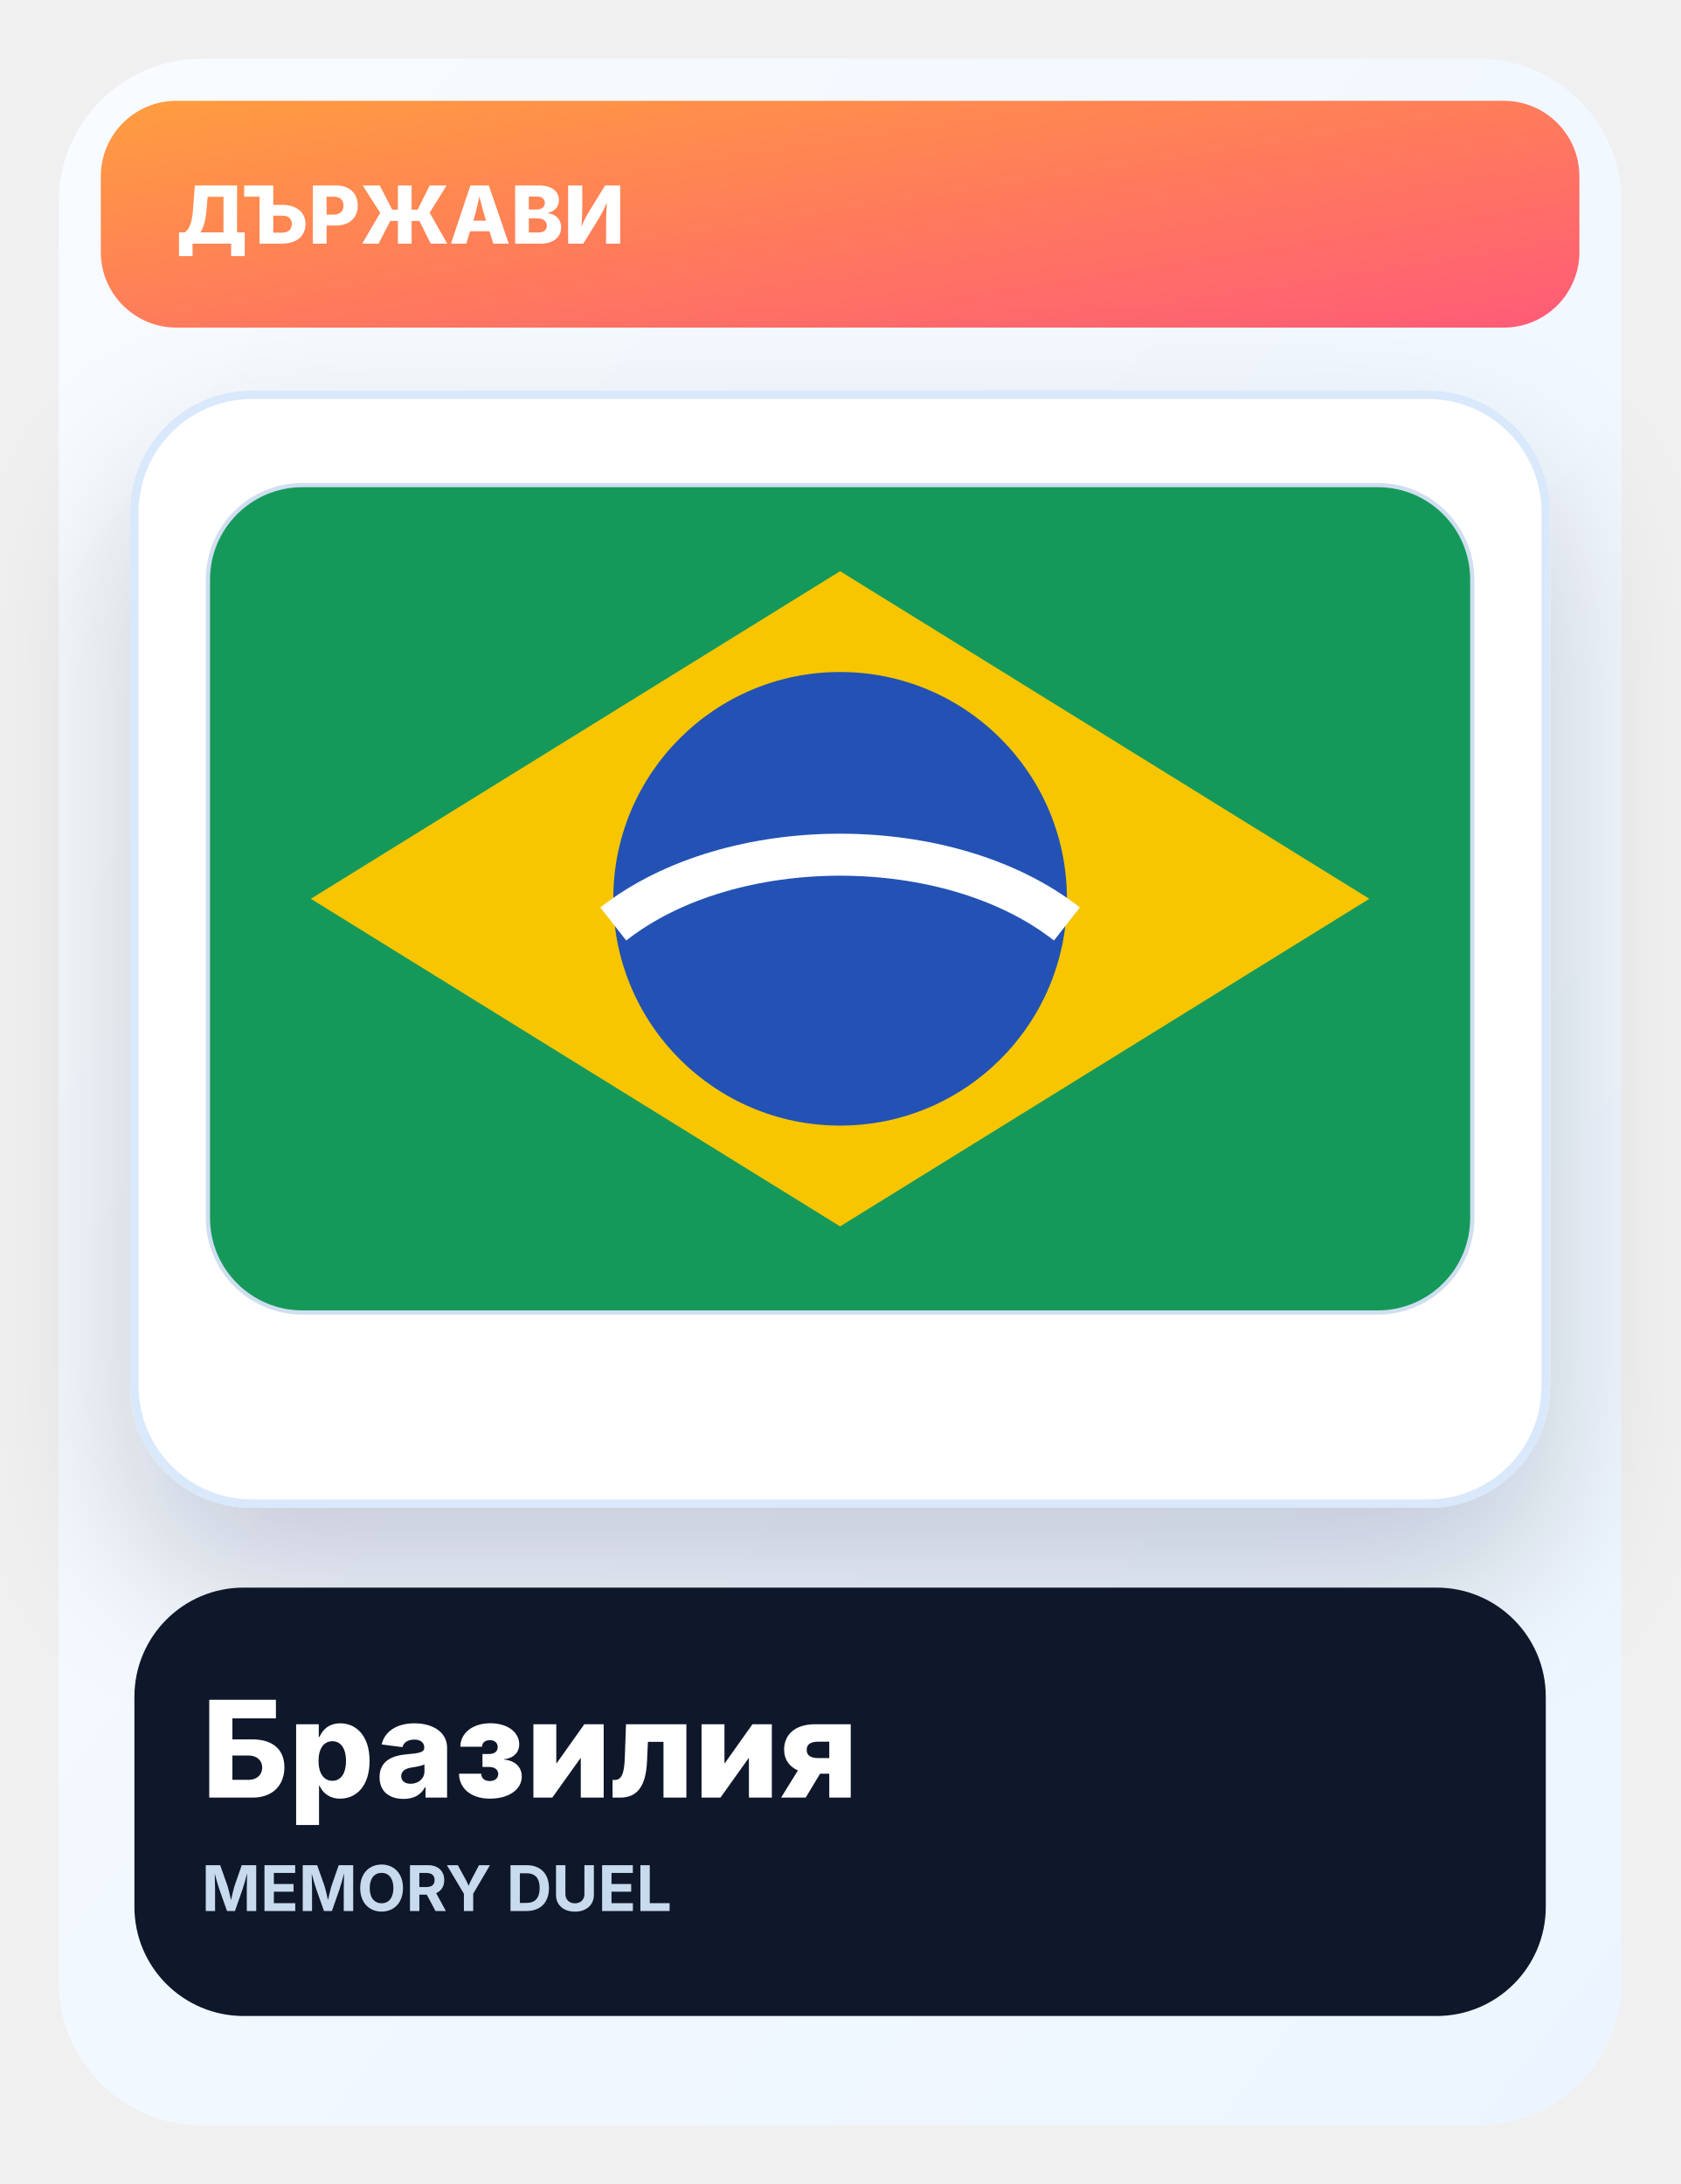
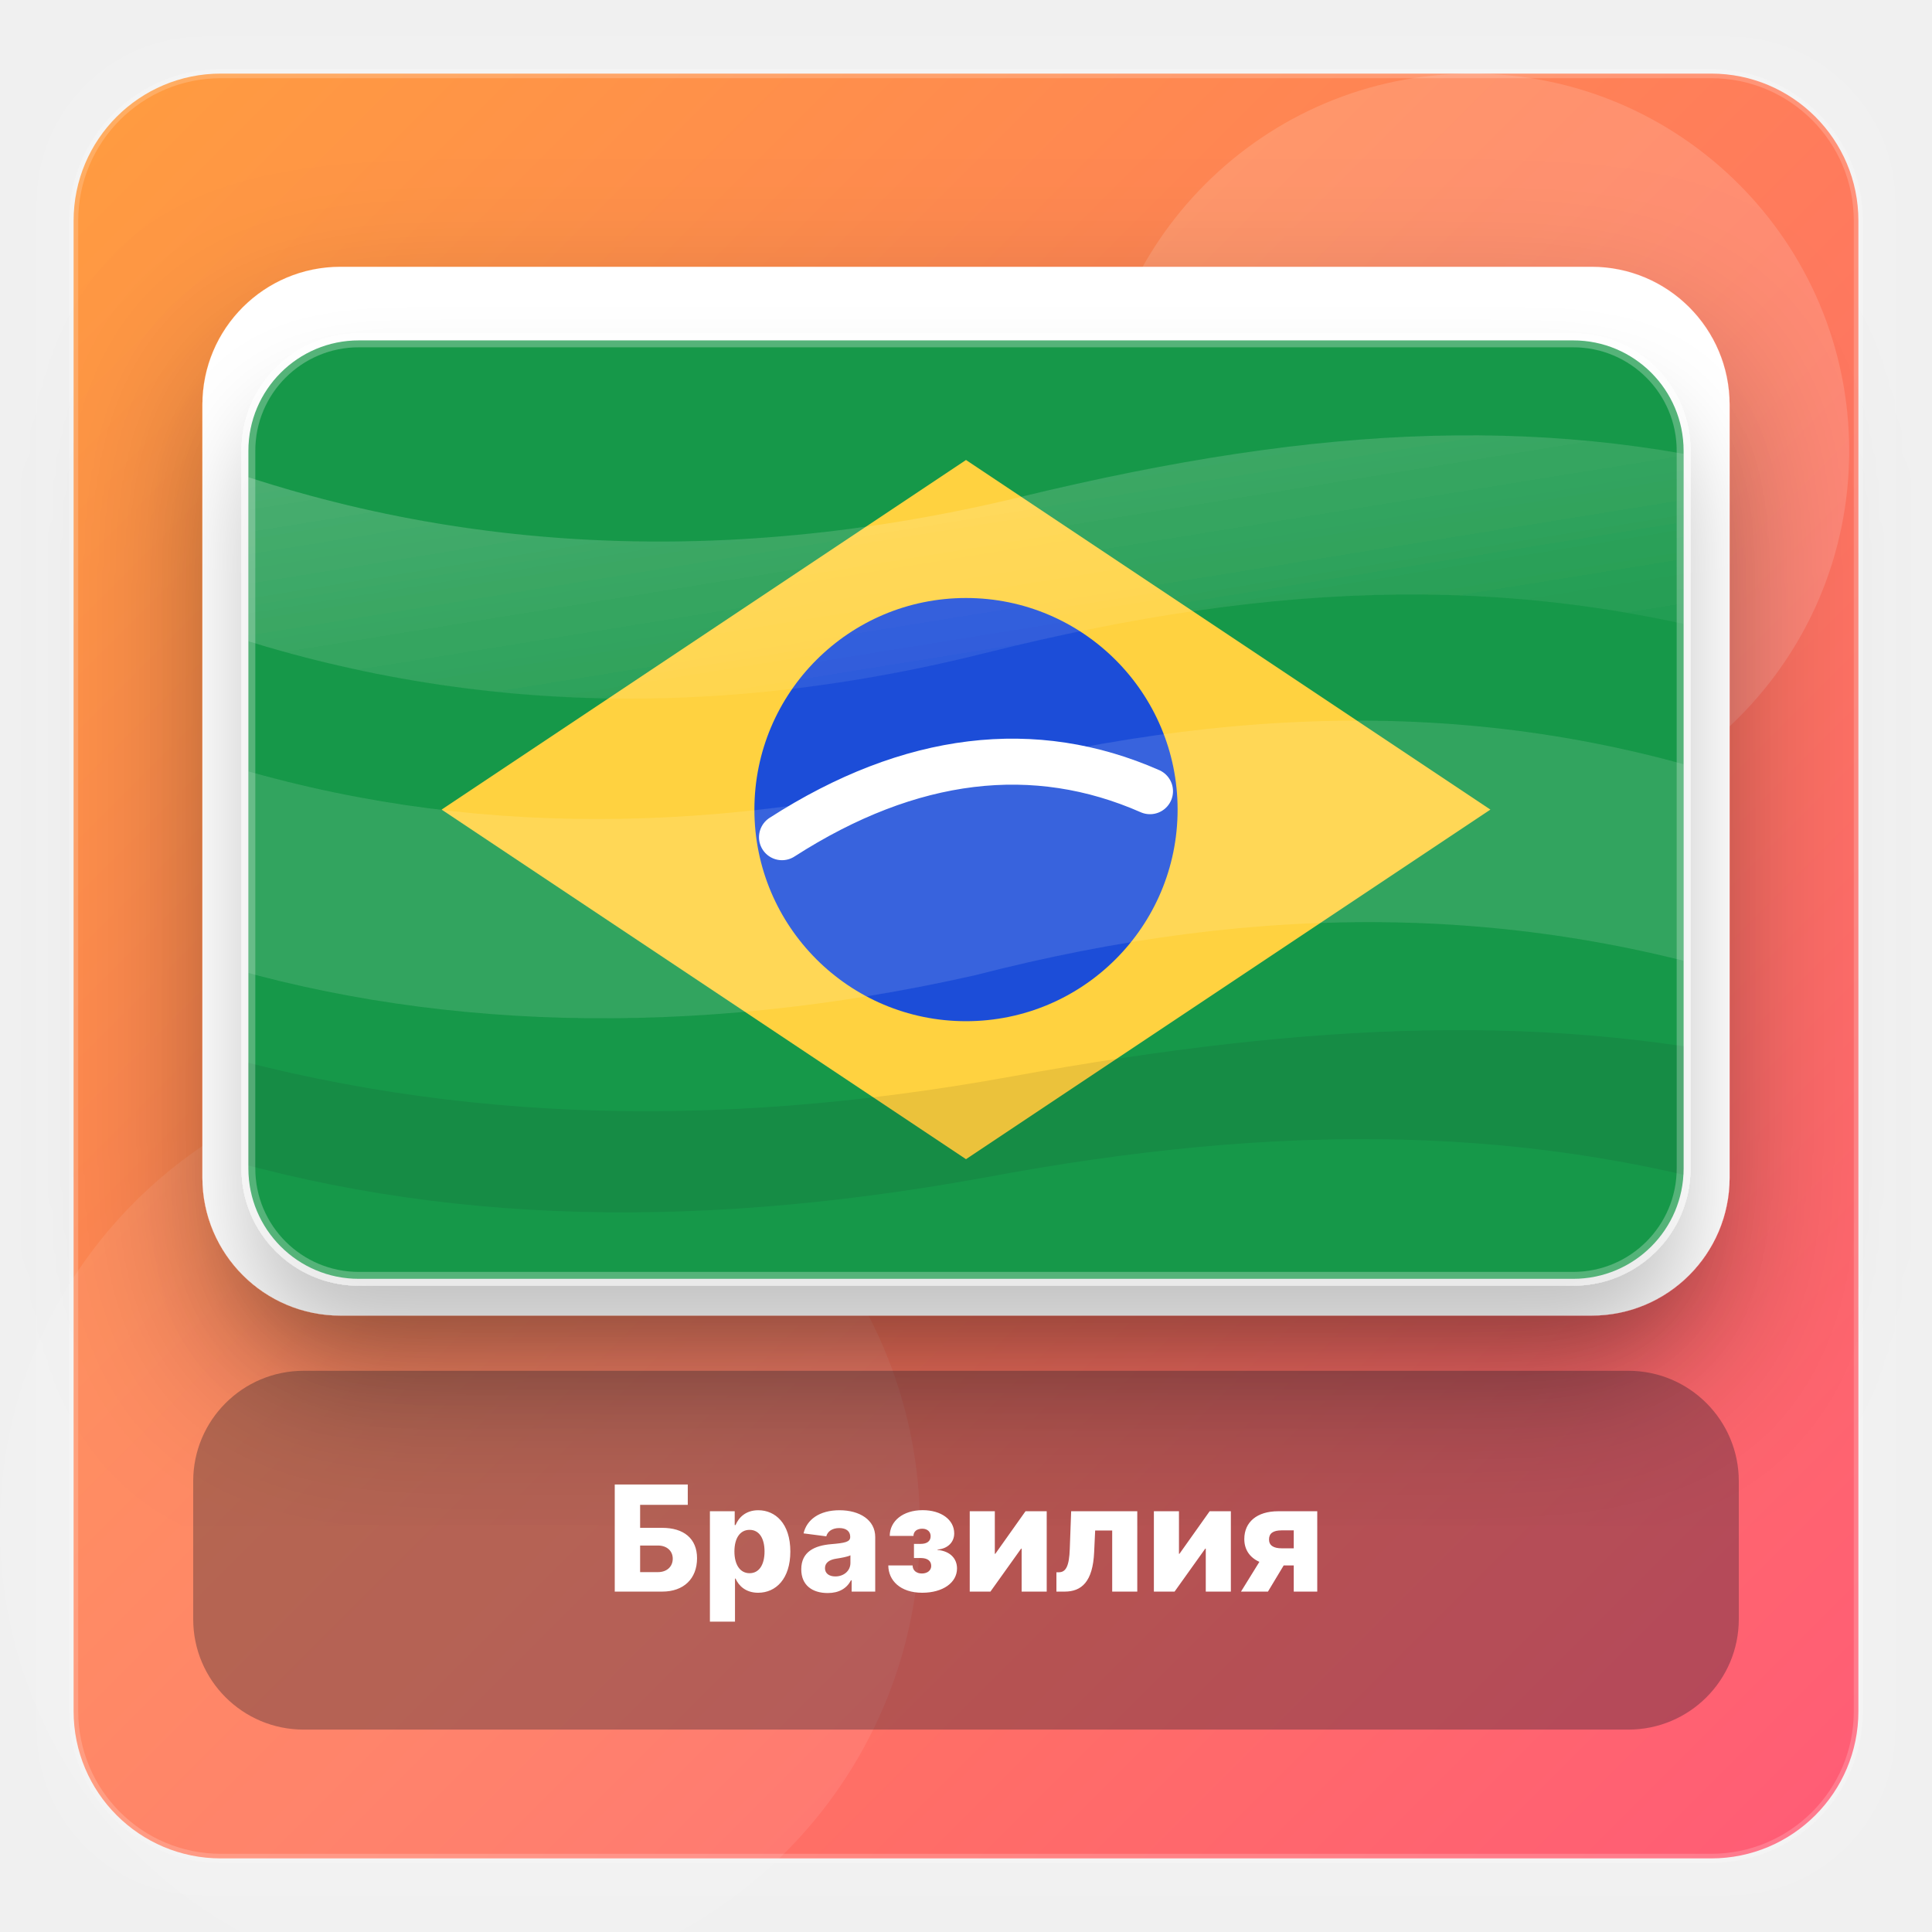
- <svg xmlns="http://www.w3.org/2000/svg" viewBox="0 0 400 520">
+ <svg xmlns="http://www.w3.org/2000/svg" viewBox="0 0 420 420" role="img" aria-label="Бразилия">
  <defs>
-     <linearGradient id="bg" x1="0" y1="0" x2="1" y2="1">
-       <stop offset="0%" stop-color="#f8fbff" />
-       <stop offset="100%" stop-color="#ecf5ff" />
-     </linearGradient>
-     <linearGradient id="accent" x1="0" y1="0" x2="1" y2="1">
+     <linearGradient id="asset-countries-brazil-countries-brazil-bg" x1="0" y1="0" x2="1" y2="1">
      <stop offset="0%" stop-color="#ff9d3f" />
      <stop offset="100%" stop-color="#ff5b77" />
    </linearGradient>
-     <filter id="shadow" x="-30%" y="-30%" width="160%" height="160%">
-       <feDropShadow dx="0" dy="18" stdDeviation="18" flood-color="#09111f" flood-opacity="0.18" />
+     <linearGradient id="asset-countries-brazil-countries-brazil-stage" x1="0" y1="0" x2="0" y2="1">
+       <stop offset="0%" stop-color="rgba(255,255,255,0.16)" />
+       <stop offset="100%" stop-color="rgba(7,13,26,0.20)" />
+     </linearGradient>
+     <radialGradient id="asset-countries-brazil-countries-brazil-art-glow" cx="50%" cy="38%" r="58%">
+       <stop offset="0%" stop-color="rgba(255,255,255,0.24)" />
+       <stop offset="100%" stop-color="rgba(255,255,255,0)" />
+     </radialGradient>
+     <filter id="asset-countries-brazil-countries-brazil-shadow" x="-20%" y="-20%" width="140%" height="140%">
+       <feDropShadow dx="0" dy="16" stdDeviation="18" flood-color="rgba(0,0,0,0.28)" />
    </filter>
  </defs>
-   <rect x="14" y="14" width="372" height="492" rx="34" fill="url(#bg)" />
-   <rect x="24" y="24" width="352" height="54" rx="18" fill="url(#accent)" />
-   <text x="42" y="58" font-family="Inter,Segoe UI,Arial,sans-serif" font-size="19" font-weight="800" fill="white">ДЪРЖАВИ</text>
-   <rect x="32" y="94" width="336" height="264" rx="28" fill="white" stroke="#d9e8fb" stroke-width="2" filter="url(#shadow)" />
-   <g transform="translate(50 116)">
-     <rect width="300" height="196" rx="22" fill="#f8fbff" stroke="#cfdef0" stroke-width="2" />
-     <g clip-path="url(#clipflag)">
-       <rect width="300" height="196" fill="#15995a" />
-       <polygon points="150,20 276,98 150,176 24,98" fill="#f7c600" />
-       <circle cx="150" cy="98" r="54" fill="#2352b4" />
-       <path d="M96 104 C124 82, 176 82, 204 104" stroke="#ffffff" stroke-width="10" fill="none" />
+   <rect x="8" y="8" width="404" height="404" rx="36" fill="rgba(255,255,255,0.10)" />
+   <rect x="16" y="16" width="388" height="388" rx="32" fill="url(#asset-countries-brazil-countries-brazil-bg)" />
+   <circle cx="320" cy="98" r="82" fill="rgba(255,255,255,0.14)" />
+   <circle cx="100" cy="332" r="100" fill="rgba(255,255,255,0.08)" />
+   <rect x="44" y="58" width="332" height="228" rx="30" fill="#ffffff" filter="url(#asset-countries-brazil-countries-brazil-shadow)" />
+   <g>
+     <defs>
+       <filter id="asset-countries-brazil-flag-drop" x="-25%" y="-25%" width="150%" height="150%">
+         <feDropShadow dx="0" dy="14" stdDeviation="10" flood-color="#07111d" flood-opacity="0.24" />
+       </filter>
+       <clipPath id="asset-countries-brazil-flag-clip">
+         <rect x="54" y="74" width="312" height="204" rx="24" />
+       </clipPath>
+       <linearGradient id="asset-countries-brazil-flag-sheen" x1="0" y1="0" x2="1" y2="1">
+         <stop offset="0%" stop-color="rgba(255,255,255,0.28)" />
+         <stop offset="100%" stop-color="rgba(255,255,255,0)" />
+       </linearGradient>
+     </defs>
+     <g filter="url(#asset-countries-brazil-flag-drop)">
+       <rect x="54" y="74" width="312" height="204" rx="24" fill="#18984a" />
+       <polygon points="210,100 324,176 210,252 96,176" fill="#ffd23f" />
+       <circle cx="210" cy="176" r="46" fill="#1d4ed8" />
+       <path d="M170 182c28-18 55-21 80-10" stroke="#ffffff" stroke-width="10" fill="none" stroke-linecap="round" />
+       <g clip-path="url(#asset-countries-brazil-flag-clip)">
+         <path d="M38 98c56 22 118 26 184 10s116-18 168-4v38c-58-18-112-16-176 0s-122 12-176-8z" fill="url(#asset-countries-brazil-flag-sheen)" opacity="0.85" />
+         <path d="M42 164c54 18 110 18 168 4 64-16 122-16 180 6v42c-58-20-116-20-178-4-62 14-120 12-170-4z" fill="rgba(255,255,255,0.12)" />
+         <path d="M36 226c58 18 118 20 184 8s118-14 170-2v30c-56-18-112-18-176-6-66 12-124 10-178-8z" fill="rgba(0,0,0,0.08)" />
+       </g>
+       <rect x="54" y="74" width="312" height="204" rx="24" fill="none" stroke="rgba(255,255,255,0.26)" stroke-width="3" />
    </g>
-     <defs>
-       <clipPath id="clipflag">
-         <rect width="300" height="196" rx="22" />
-       </clipPath>
-     </defs>
  </g>
-   <rect x="32" y="378" width="336" height="102" rx="26" fill="#0f172a" />
-   <text x="48" y="428" font-family="Inter,Segoe UI,Arial,sans-serif" font-size="32" font-weight="800" fill="white">Бразилия</text>
-   <text x="48" y="455" font-family="Inter,Segoe UI,Arial,sans-serif" font-size="15" font-weight="700" fill="#c8daee">MEMORY DUEL</text>
+   <rect x="42" y="298" width="336" height="78" rx="24" fill="rgba(9,18,34,0.30)" />
+   <text x="210" y="346" text-anchor="middle" font-size="32" font-weight="800" fill="#ffffff" font-family="Inter, Arial, sans-serif">Бразилия</text>
+   <rect x="16" y="16" width="388" height="388" rx="32" fill="none" stroke="rgba(255,255,255,0.18)" stroke-width="2" />
</svg>
